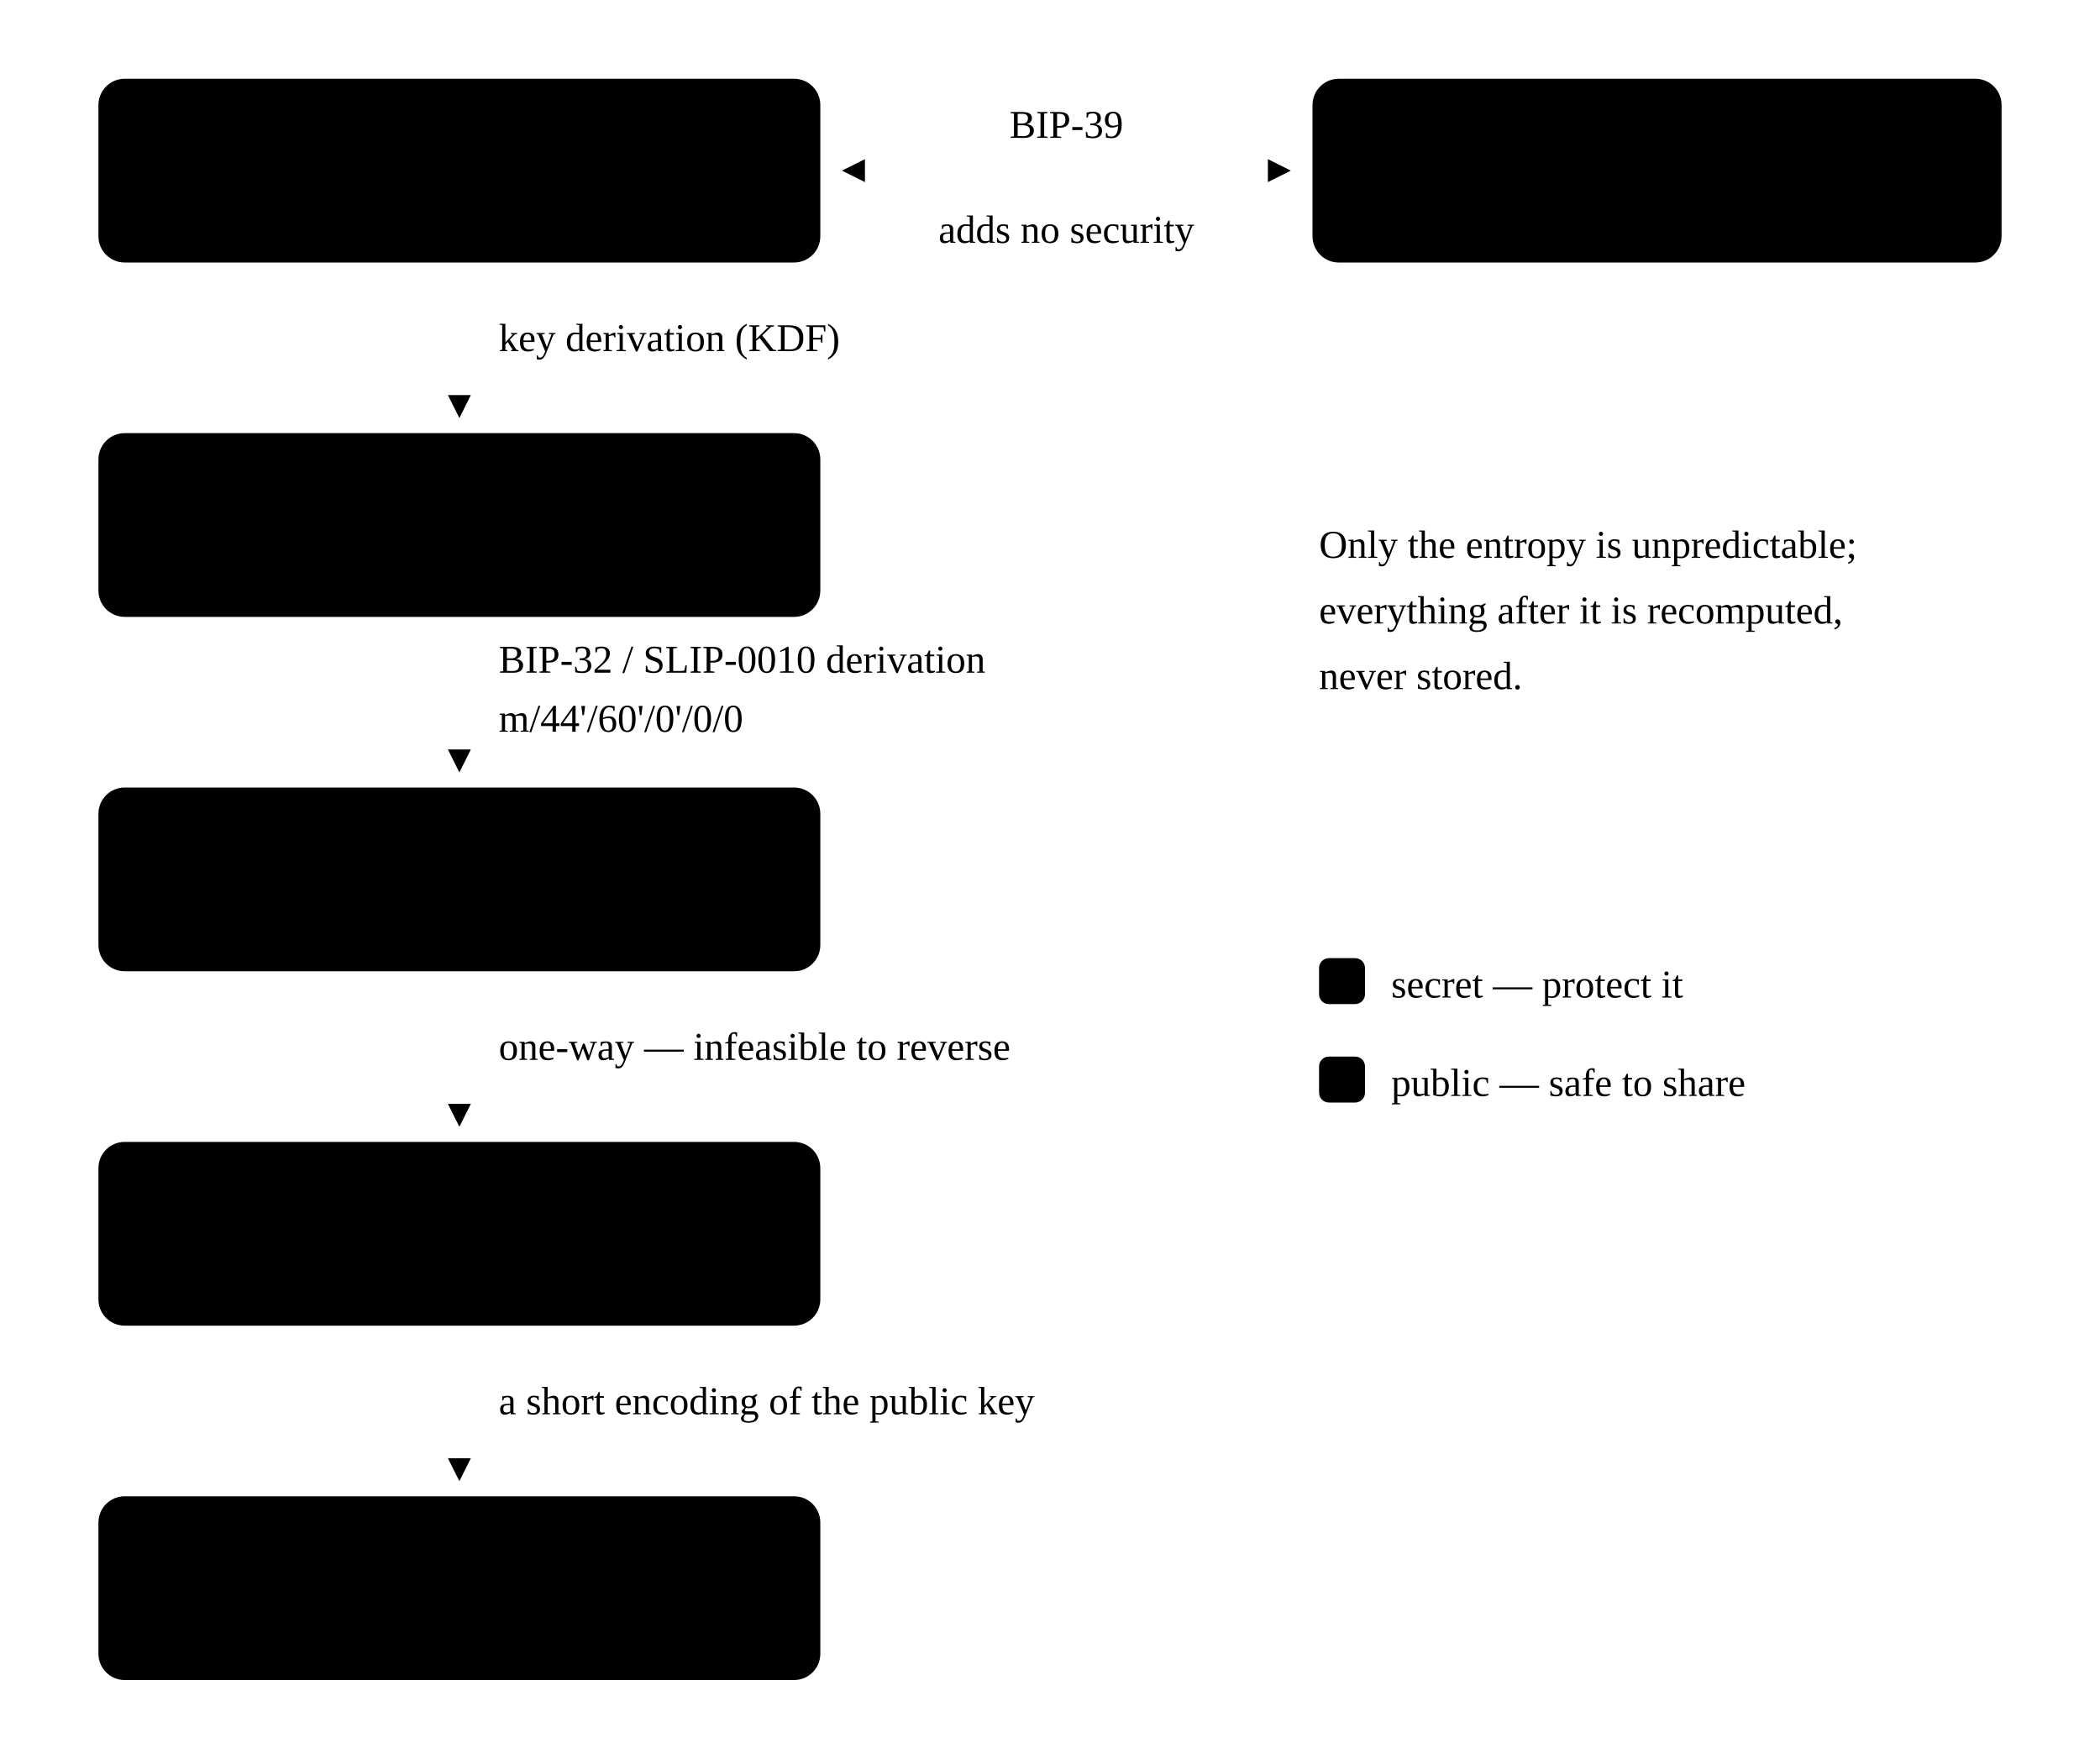
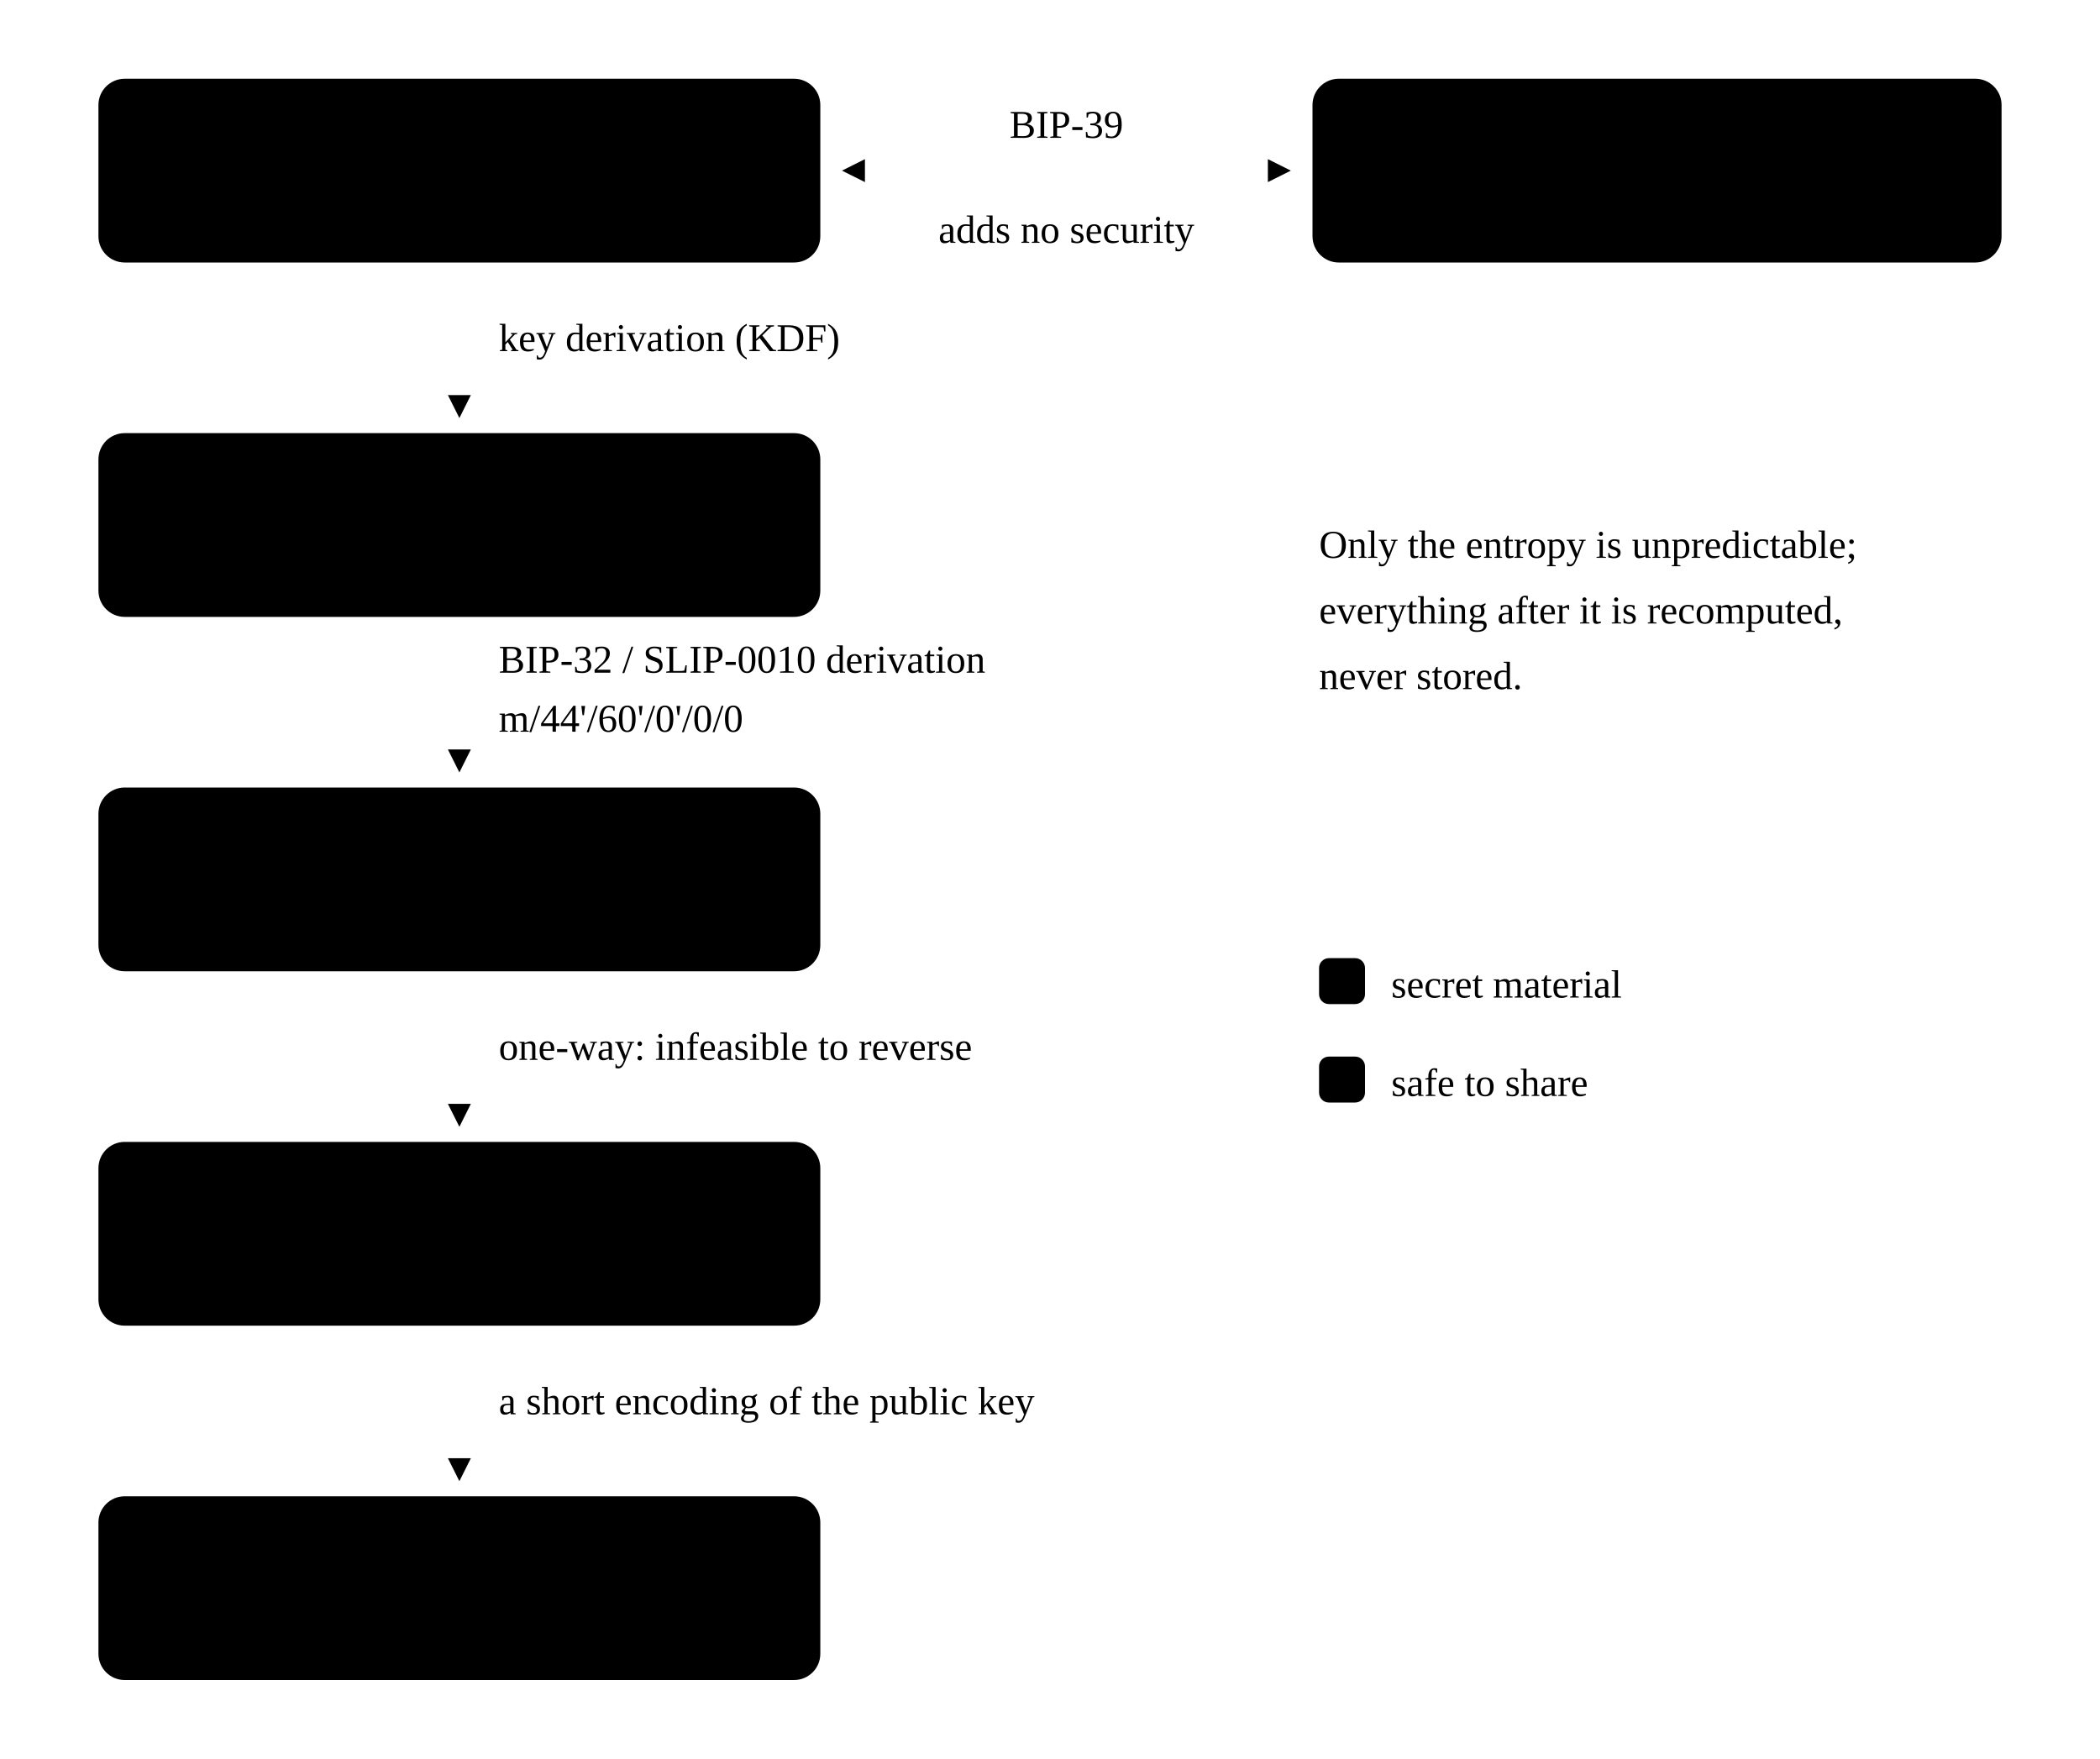
<svg xmlns="http://www.w3.org/2000/svg" viewBox="0 0 640 536" width="640" height="536" role="img" class="mera-diagram">
  <defs>
    <marker id="dp-arrow" viewBox="0 0 10 10" refX="8" refY="5" markerWidth="7" markerHeight="7" orient="auto-start-reverse">
      <path d="M0 0 L10 5 L0 10 z" class="d-head" />
    </marker>
  </defs>
  <rect class="d-secret" x="30" y="24" width="220" height="56" rx="8" />
  <text x="140" y="48" text-anchor="middle">Entropy</text>
  <text x="140" y="67" text-anchor="middle" class="d-sub">32 random bytes</text>
  <rect class="d-secret" x="400" y="24" width="210" height="56" rx="8" />
  <text x="505" y="48" text-anchor="middle">Seed phrase</text>
  <text x="505" y="67" text-anchor="middle" class="d-sub">12 or 24 words</text>
  <path class="d-edge d-dashed" d="M258 52 H392" marker-start="url(#dp-arrow)" marker-end="url(#dp-arrow)" />
  <text x="325" y="42" text-anchor="middle" class="d-note">BIP-39</text>
-   <text x="325" y="74" text-anchor="middle" class="d-sub">adds no security</text>
+   <text x="325" y="74" text-anchor="middle" class="d-sub">
+     adds no security
+   </text>
  <path class="d-edge" d="M140 80 V126" marker-end="url(#dp-arrow)" />
  <text x="152" y="107" class="d-note">key derivation (KDF)</text>
  <rect class="d-secret" x="30" y="132" width="220" height="56" rx="8" />
  <text x="140" y="156" text-anchor="middle">Master seed</text>
-   <text x="140" y="175" text-anchor="middle" class="d-sub">extends into a tree of keys</text>
+   <text x="140" y="175" text-anchor="middle" class="d-sub">
+     extends into a tree of keys
+   </text>
  <path class="d-edge" d="M140 188 V234" marker-end="url(#dp-arrow)" />
  <text x="152" y="205" class="d-note">BIP-32 / SLIP-0010 derivation</text>
  <text x="152" y="223" class="d-mono">m/44'/60'/0'/0/0</text>
  <rect class="d-secret" x="30" y="240" width="220" height="56" rx="8" />
  <text x="140" y="264" text-anchor="middle">Private key</text>
-   <text x="140" y="283" text-anchor="middle" class="d-sub">a 256-bit secret number</text>
+   <text x="140" y="283" text-anchor="middle" class="d-sub">
+     a 256-bit secret number
+   </text>
  <path class="d-edge" d="M140 296 V342" marker-end="url(#dp-arrow)" />
-   <text x="152" y="323" class="d-note">one-way — infeasible to reverse</text>
+   <text x="152" y="323" class="d-note">one-way: infeasible to reverse</text>
  <rect class="d-node" x="30" y="348" width="220" height="56" rx="8" />
  <text x="140" y="372" text-anchor="middle">Public key</text>
  <text x="140" y="391" text-anchor="middle" class="d-sub">safe to share</text>
  <path class="d-edge" d="M140 404 V450" marker-end="url(#dp-arrow)" />
  <text x="152" y="431" class="d-note">a short encoding of the public key</text>
  <rect class="d-node" x="30" y="456" width="220" height="56" rx="8" />
  <text x="140" y="480" text-anchor="middle">Address</text>
-   <text x="140" y="499" text-anchor="middle" class="d-sub">safe to publish</text>
+   <text x="140" y="499" text-anchor="middle" class="d-sub">
+     safe to publish
+   </text>
  <text x="402" y="170" class="d-note">Only the entropy is unpredictable;</text>
  <text x="402" y="190" class="d-note">everything after it is recomputed,</text>
  <text x="402" y="210" class="d-note">never stored.</text>
  <rect class="d-secret" x="402" y="292" width="14" height="14" rx="3" />
-   <text x="424" y="304" class="d-note">secret — protect it</text>
+   <text x="424" y="304" class="d-note">secret material</text>
  <rect class="d-node" x="402" y="322" width="14" height="14" rx="3" />
-   <text x="424" y="334" class="d-note">public — safe to share</text>
+   <text x="424" y="334" class="d-note">safe to share</text>
</svg>
